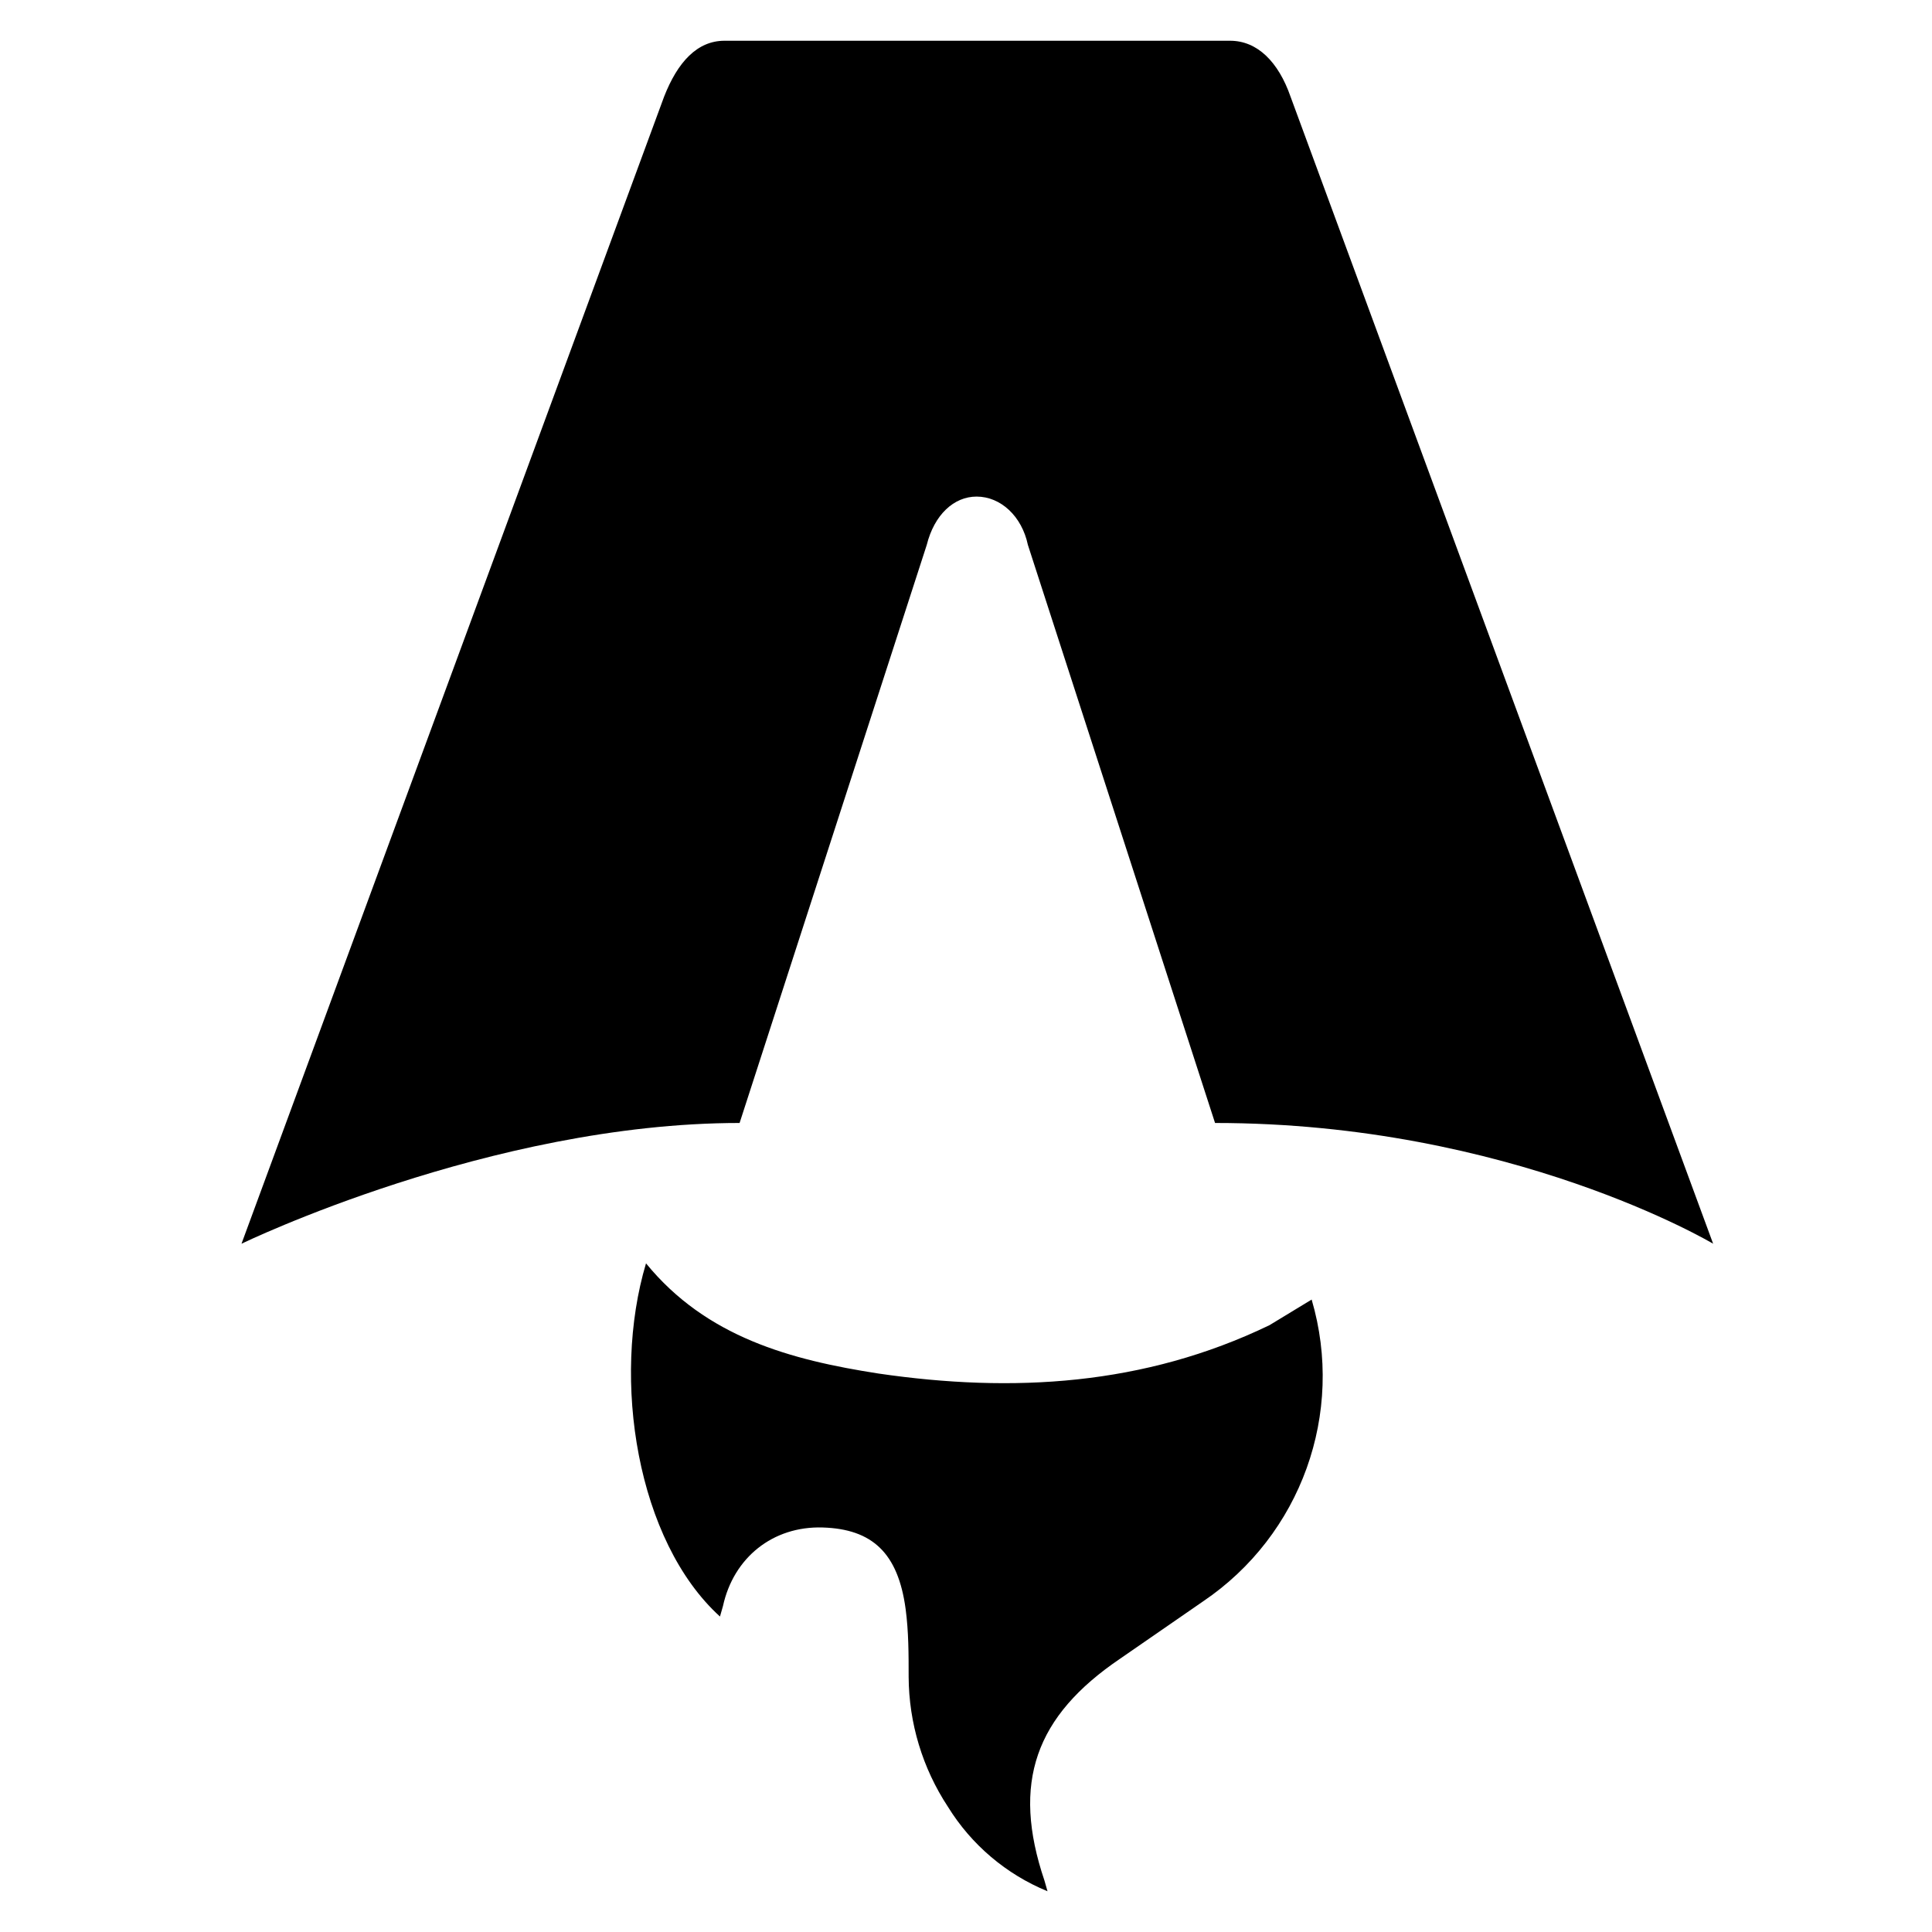
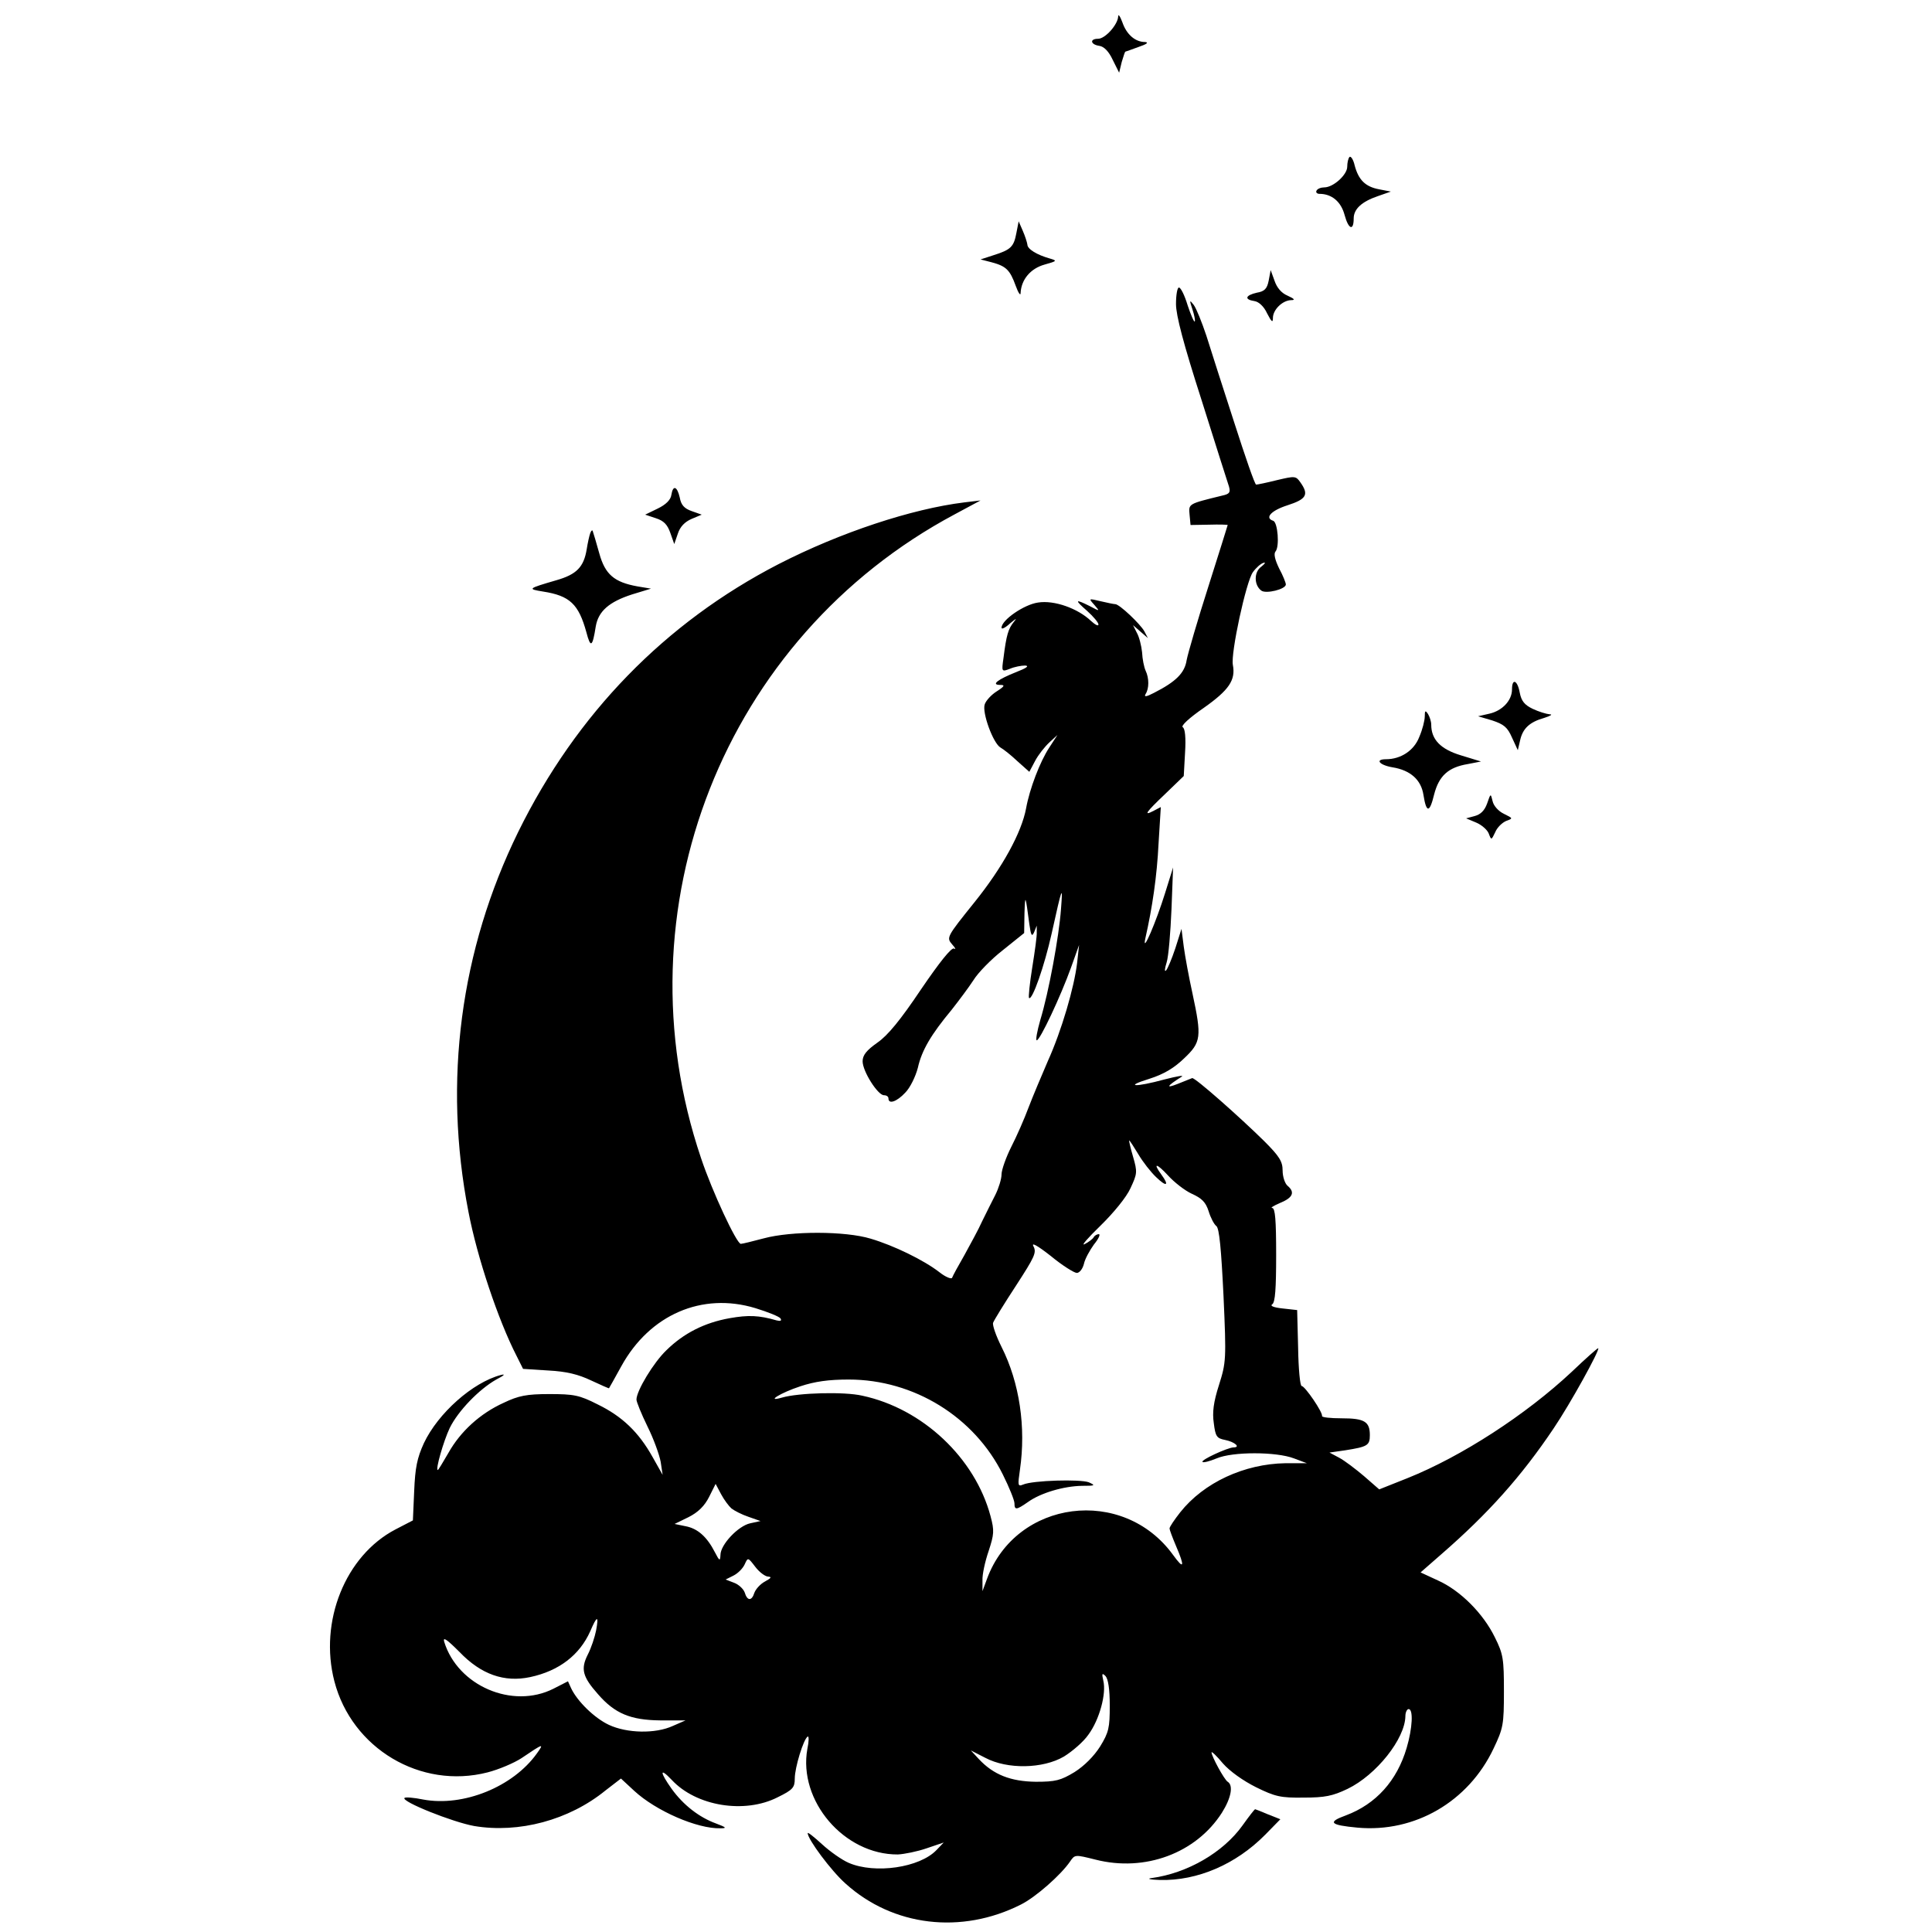
- <svg xmlns="http://www.w3.org/2000/svg" fill="none" viewBox="0 0 128 128">
-   <path fill="currentColor" d="M16 82.4s16.5-8 33-8l12.4-38.3c.5-2 1.8-3.2 3.3-3.2 1.6 0 3 1.3 3.4 3.2l12.4 38.3c19.6 0 33 8 33 8l-28-76c-.8-2.3-2.2-3.7-4-3.7H48c-1.8 0-3.1 1.4-4 3.7l-28 76Z" />
-   <path fill="currentColor" d="M47.7 107.1c-5.5-5-7.2-15.7-4.9-23.4 4 4.9 9.6 6.4 15.4 7.3 8.9 1.3 17.6.8 25.9-3.2l2.8-1.7a18 18 0 0 1-7.2 20l-5.5 3.8c-5.6 3.8-7.2 8.2-5 14.7l.2.7a14 14 0 0 1-6.6-5.6 15.8 15.8 0 0 1-2.6-8.6c0-1.5 0-3-.2-4.5-.5-3.7-2.2-5.3-5.5-5.4-3.3-.1-5.9 2-6.6 5.2l-.2.7Z" />
+ <svg xmlns="http://www.w3.org/2000/svg" fill="none" viewBox="0 0 598 598">
+   <path fill="currentColor" d="M346.1 5.1c-.1 2.5-4 6.9-6.2 6.9-2.7 0-2.4 1.8.4 2.2 1.4.2 2.9 1.7 4.1 4.3l2 4 .8-3.3c.5-1.7 1-3.2 1.1-3.2s2-.7 4.2-1.5c2.4-.8 3.2-1.4 1.9-1.5-3 0-5.7-2.3-7-6.1-.7-1.9-1.3-2.7-1.3-1.8m71.6 43.5c-.4.4-.7 1.8-.7 3 0 2.5-4.3 6.4-7.1 6.4-1 0-2.1.4-2.4 1-.3.5.1 1 .9 1 3.8 0 6.7 2.4 7.8 6.6 1.2 4.4 2.8 5 2.8 1q0-4.35 7.5-6.9l4-1.4-3.6-.7c-4.3-.8-6.4-2.9-7.6-7.4-.4-1.8-1.2-3-1.6-2.6M314.6 72.1c-.8 4.3-1.7 5.2-7.1 6.9l-4 1.3 3.5.9c4.4 1.2 5.6 2.3 7.4 7.3.8 2.2 1.5 3.2 1.5 2.2.2-4.2 3.1-7.6 7.4-8.8 3.9-1.1 4-1.2 1.6-1.9-3.9-1.1-6.9-2.9-6.9-4.3-.1-.7-.7-2.6-1.4-4.2l-1.3-3zm78.1 14.7c-.5 2.6-1.3 3.4-3.7 3.8-3.5.8-4 2.1-.7 2.6 1.3.2 2.9 1.6 3.9 3.8 1.4 2.7 1.8 3 1.8 1.4 0-2.5 2.9-5.4 5.6-5.5 1.4 0 1.1-.4-1.1-1.4-1.9-.8-3.3-2.5-4-4.6l-1.2-3.3zM364 94.1c0 3.5 2.3 12.3 7.9 29.7 4.3 13.6 8.1 25.7 8.5 26.8.5 1.8.2 2.3-2.1 2.8-10.6 2.6-10.4 2.5-10.1 5.9l.3 3.2 5.8-.1c3.1-.1 5.7 0 5.7.1s-2.7 8.7-6 19.1c-3.3 10.3-6.3 20.6-6.7 22.7-.6 4-3.3 6.7-10.2 10.2-2.3 1.2-3.1 1.3-2.5.3 1.1-1.7 1.1-4.9 0-7.2-.5-1.1-1-3.6-1.1-5.7-.2-2-.9-4.8-1.6-6l-1.2-2.4 2.3 2 2.3 2-1.1-2.1c-1.2-2.2-7.7-8.4-9-8.4-.4 0-2.4-.4-4.5-.9-3.8-.9-3.8-.9-2 1.1 1.8 2.1 1.8 2.1-1.4.4-4.6-2.3-4.8-2-.8 1.5 1.9 1.7 3.5 3.6 3.5 4.2s-1 .1-2.3-1.1c-4.1-3.9-11.4-6.5-16.4-5.7-4.3.6-11.3 5.4-11.3 7.8 0 .6 1.2 0 2.7-1.4 1.8-1.5 2.2-1.7 1.1-.4-1.7 2.1-2.3 4-3.2 11.2-.6 4.2-.6 4.3 2 3.3 1.4-.6 3.5-1 4.7-1 1.4.1.4.8-2.7 2-5.8 2.3-8 4-5 4 1.5 0 1.4.4-1.1 2-1.6 1-3.3 2.8-3.7 4-.9 2.5 2.6 12.1 4.9 13.4.9.5 3.2 2.3 5.2 4.2l3.7 3.3 1.8-3.4c1-1.9 3-4.4 4.4-5.7l2.5-2.3-2.6 4c-2.8 4.3-6 12.6-7.1 18.7-1.4 7.5-7.3 18.3-16 29.1-8.6 10.7-8.7 10.9-6.9 13 1 1.1 1.3 1.7.6 1.3-.8-.4-4.4 4.1-10.2 12.6-6.3 9.4-10.3 14.3-13.5 16.5-3.4 2.4-4.6 3.9-4.6 5.8 0 3.1 4.7 10.5 6.6 10.5.8 0 1.4.4 1.4 1 0 1.9 2.6 1 5.2-1.8 1.5-1.5 3.2-5 3.9-7.7 1.2-5.4 4.1-10.3 10.5-18 2.2-2.8 5.2-6.8 6.7-9.1 1.4-2.3 5.5-6.5 9.1-9.3l6.6-5.3.1-6.1c.2-6.1.3-5.8 1.5 3.3.5 3.6.8 4.1 1.5 2.5l.8-2v2c.1 1.1-.6 6-1.4 11-.8 4.9-1.2 9.1-1 9.4 1 .9 4.8-10 7-19.9 3.3-14.9 3.5-15.3 2.9-7.6-.6 8.4-3.8 25.8-6.4 34.3-1 3.5-1.5 6.3-1.1 6.3 1 0 7.4-13.6 10.6-22.5l2.5-7-.6 5.5c-.9 7.6-4.8 21-9.1 30.5-1.9 4.4-4.6 10.8-5.9 14.2-1.3 3.5-3.7 9-5.4 12.3-1.6 3.2-3 7.1-3 8.5s-.9 4.3-1.9 6.3-2.9 5.7-4.1 8.2c-1.1 2.5-3.7 7.2-5.5 10.5-1.9 3.3-3.6 6.4-3.8 7-.2.5-2-.2-3.9-1.7-4.9-3.8-14.2-8.3-21.3-10.4-7.9-2.4-24.6-2.4-33.1-.1-3.4.9-6.6 1.7-7.1 1.7-1.3 0-8.9-16.3-12.3-26.5-26.1-77.1 7.1-161.2 78.5-199.3l8-4.3-5 .6c-16.3 2-38.4 9.3-57.5 19.1-35.1 18.1-62.6 46.3-80.6 82.9-17.9 36.5-23.3 77.1-15.4 117.6 2.7 14.1 9.2 33.5 14.9 44.6l2 4 7.8.5c5.7.3 9.3 1.2 13.3 3.1 3 1.4 5.5 2.5 5.5 2.4.1-.1 1.8-3.2 3.8-6.8 8.8-16 25-23 41.5-18 3.9 1.2 7.4 2.6 7.8 3.2q.6 1.05-1.2.6c-5.5-1.6-8.8-1.7-14.5-.7-7.9 1.4-14.3 4.7-19.6 9.9-4 3.8-9.3 12.6-9.3 15.3 0 .7 1.5 4.4 3.4 8.3 1.9 3.8 3.7 8.8 4.1 11l.6 4-3.1-5.5c-4.3-7.7-9.4-12.6-17-16.3-5.7-2.9-7.4-3.2-15-3.2-7 0-9.5.5-14.1 2.7-7.3 3.3-13.4 8.9-17.1 15.5-1.7 2.9-3.1 5.3-3.3 5.3-.8 0 1.8-9 3.7-13 2.6-5.3 9.1-12 14.4-15 2.5-1.3 3-1.8 1.4-1.4-8.7 2.3-19.4 11.8-23.8 21.1-2.1 4.6-2.7 7.6-3 14.8l-.4 9.1-5.4 2.8c-15.5 8.1-23.7 28.5-18.9 47 5.4 20.8 26.7 33.5 47.4 28.2 3.5-.9 8.2-2.9 10.5-4.4 6.8-4.6 7.1-4.7 4.8-1.5-7.4 10.4-22.8 16.6-35.2 14.3-2.9-.6-5.5-.8-5.8-.5-1.1 1.1 14.9 7.5 21.6 8.7 13.8 2.3 29.3-1.8 40.6-11l4.8-3.7 4.1 3.8c6.7 6.2 19.5 11.8 26.7 11.6 2.1 0 1.8-.3-1.4-1.5-5.2-1.9-10.1-5.7-13.7-10.7-3.7-5.2-3.8-6.8 0-2.8 7.6 8.2 22.6 10.6 32.8 5.4 4.7-2.3 5.3-3 5.3-5.8 0-3.4 2.7-12.2 4-13 .4-.2.4 1.5-.1 3.8-2.9 16.1 11.4 32.8 28 32.7 2-.1 6-.9 8.9-1.9l5.3-1.8-2.2 2.3c-5.2 5.5-19.1 7.5-27.2 4-2.1-.9-5.8-3.5-8.3-5.8-2.4-2.2-4.4-3.8-4.4-3.4 0 1.9 7.3 11.7 11.7 15.6 14.7 13.3 35.9 15.8 54.3 6.5 4.6-2.3 12.4-9.2 15.2-13.3 1.5-2.2 1.5-2.2 7.9-.6 15.3 3.9 31.1-2 39.1-14.5 2.9-4.6 3.6-8.5 1.8-9.6-1.1-.7-5-7.9-5-9.1 0-.4 1.6 1.1 3.5 3.4 2.2 2.5 6.3 5.4 10.3 7.4 5.9 2.9 7.6 3.3 14.7 3.2 6.6 0 9-.5 13.6-2.7 8.9-4.3 17.8-15.5 17.9-22.5 0-1.2.5-2.2 1-2.2 1.5 0 1.2 5.9-.6 12-3 10.2-9.5 17.4-18.8 20.9-5.8 2.1-5 3 3.6 3.8 17.7 1.6 34.3-8 42.1-24.5 3-6.3 3.2-7.4 3.2-17.7 0-10-.2-11.5-2.8-16.7-3.6-7.4-10.7-14.5-17.6-17.6l-5.4-2.5 6.4-5.6c14.5-12.6 24.8-24.1 34.8-39 5.2-7.7 14.3-24.2 13.8-24.8-.2-.1-3.9 3.2-8.2 7.3-14.2 13.3-34.1 26.2-50.8 32.9l-8.8 3.5-4.7-4.1c-2.6-2.2-6-4.8-7.7-5.7l-3-1.6 4.9-.7c6.9-1.1 7.6-1.5 7.6-4.7 0-4.2-1.7-5.2-8.7-5.2-3.5 0-6.2-.3-6.1-.7.3-1.1-5.3-9.3-6.3-9.3-.5 0-1-5.3-1.1-11.8l-.3-11.7-4.5-.5c-2.8-.3-4-.8-3.2-1.3.9-.6 1.2-4.8 1.2-15.3 0-10.8-.3-14.4-1.2-14.5-.7 0 .4-.7 2.5-1.6 3.9-1.6 4.6-3.3 2.2-5.3-.8-.7-1.5-2.8-1.5-4.7 0-2.8-1-4.4-5.7-9.1-7.4-7.3-21.5-19.8-22.3-19.5-.3.1-2.3.9-4.5 1.8-3.8 1.5-3.4.7 1.2-2.2 1-.6-1.3-.2-5.2.8-9.2 2.5-12.8 2.3-4.7-.2 4.4-1.4 7.6-3.3 10.7-6.3 5.3-5 5.5-6.6 2.6-20.1-1.1-5-2.3-11.5-2.7-14.5l-.7-5.5-1.9 6c-1.1 3.3-2.4 6.4-2.9 6.9s-.4-.6.2-2.5 1.2-9.3 1.5-16.4l.5-13-2.5 8c-2.7 8.7-7.2 19.3-6.1 14 2.2-9.7 3.6-19.3 4.1-29.4l.7-11.3-2.1 1.1c-3.4 1.8-2.7.7 3.5-5.2l5.7-5.5.4-7.2c.3-4.7 0-7.5-.7-7.9s2-2.9 6.5-6c7.8-5.5 9.9-8.6 9-13.3-.7-3.6 4.1-25.8 6.2-28.7 1-1.4 2.5-2.7 3.3-2.9s.4.3-.7 1.2c-2.3 1.6-2.3 5.7 0 7.4 1.4 1.1 7.6-.4 7.6-1.9 0-.5-.9-2.8-2.1-5-1.3-2.7-1.7-4.5-1.1-5.2 1.3-1.5.7-9-.7-9.5-2.8-.9-.6-3.2 4.4-4.8 5.9-1.9 6.7-3.3 4-7.1-1.4-2-1.7-2-7.2-.7-3.2.8-6.1 1.4-6.5 1.4s-3.4-8.7-6.8-19.3c-3.4-10.5-7.3-22.6-8.6-26.8-1.4-4.2-3.1-8.4-3.9-9.5-1.3-1.7-1.4-1.6-.4 1.4.6 1.8.9 3.5.7 3.7-.2.3-1.2-2-2.2-5-.9-3-2.1-5.5-2.7-5.5-.5 0-.9 2.3-.9 5.1m-11.7 263.1c1.4 2.4 3.9 5.6 5.6 7.2 3.2 3.1 4.1 2.6 1.6-.8-2.8-3.8-1.5-3.6 2 .2 1.9 2.1 5.2 4.7 7.4 5.7 3.1 1.4 4.3 2.6 5.2 5.4.6 2 1.7 4.1 2.4 4.6.9.7 1.5 7.1 2.2 21.5.9 19.9.8 20.7-1.4 27.7-1.7 5.3-2.1 8.5-1.6 11.8.5 4.1.9 4.7 3.5 5.2 3 .6 4.9 2.3 2.6 2.3-1.9.1-10.2 3.9-9.6 4.5.3.3 2.2-.2 4.4-1.1 4.9-2.1 18.4-2.1 23.9 0l4 1.5h-6.6c-12.8.2-25.3 6-32.6 15.2-1.8 2.3-3.3 4.5-3.3 5 0 .4.9 2.8 2 5.4 2.8 6.5 2.5 7.5-.9 2.8-15.5-21.4-48.6-17.1-57.6 7.4l-1.4 3.8v-3.3c-.1-1.8.8-5.9 1.9-9.1 1.7-5.2 1.8-6.3.6-10.8-4.8-18-21-33.3-39.7-37.3-5.6-1.3-19.8-.9-24.9.6-5.2 1.5-.4-1.5 5.7-3.5 4.5-1.5 8.8-2.1 15-2.1 20.2 0 38.9 11.6 47.7 29.4 2 4 3.6 8 3.6 8.9 0 2.2.6 2.1 4.2-.4 3.9-2.8 11-4.9 16.7-5 4.1 0 4.3-.1 2.1-1.1-2.7-1-17.3-.6-20.3.7-1.7.7-1.7.3-1-4.6 1.9-13.1-.1-26.9-5.7-38-1.7-3.4-2.9-6.8-2.6-7.5.3-.8 3.5-6 7.1-11.5 5.7-8.8 6.4-10.2 5.4-12.1-.8-1.4 1.2-.3 5.4 3 3.5 2.9 7.2 5.2 8 5.2s1.8-1.2 2.2-2.8c.3-1.5 1.8-4.2 3.1-6 1.4-1.7 2.1-3.2 1.5-3.2-.5 0-1.3.4-1.6 1-.3.5-1.6 1.5-2.8 2.1s1-1.9 4.9-5.7c4.1-4 8.1-8.9 9.3-11.6 2.1-4.5 2.2-5 .8-9.8-.8-2.7-1.3-5-1.2-5 .2 0 1.4 1.9 2.8 4.2M226.4 466.9c.9.7 3.2 1.9 5.3 2.6l3.7 1.3-3.2.7c-3.7.8-9.2 6.6-9.2 9.8-.1 2-.3 1.9-1.7-.8-2.5-4.9-5.4-7.4-9.1-8.1l-3.4-.7 4.3-2.1c3-1.5 5-3.5 6.4-6.3l2-4 1.7 3.2c.9 1.7 2.4 3.7 3.2 4.4m11.4 21.1c1.2.1.8.5-1 1.5-1.5.8-2.9 2.4-3.3 3.5-.8 2.6-2.2 2.6-3-.1-.4-1.1-1.9-2.5-3.3-3l-2.6-1 2.4-1.2c1.4-.7 2.9-2.2 3.5-3.5 1-2.2 1-2.2 3.3.8 1.3 1.7 3.1 3 4 3m-53.3 16.7c-.4 2-1.5 5.4-2.6 7.5-2.2 4.4-1.6 6.8 3.2 12.2 5.2 6 10.1 8 19.2 8.1h7.9l-3.9 1.7c-5.4 2.5-14.2 2.3-19.8-.3-4.5-2.1-9.8-7.3-11.7-11.3l-1-2.2-4.5 2.3c-12.7 6.4-29.6-.9-33.8-14.5-.5-1.7.8-.8 4.7 3.1 6.7 7 13.9 9.5 21.9 7.8 8.9-1.9 15.3-6.8 18.6-14.2 2.1-4.9 2.7-5 1.8-.2m159 23.2c0 6.9-.3 8.3-3 12.7-1.9 3-4.9 6-7.9 7.9-4.3 2.6-5.9 3-12 3-7.8-.1-13.1-2.2-17.6-7l-2.5-2.7 4.5 2.3c6.8 3.6 17.8 3.4 24.3-.4 2.6-1.6 6.1-4.6 7.6-6.8 3.4-4.6 5.6-12.7 4.6-16.7-.5-2.2-.4-2.5.7-1.4.8.9 1.3 4 1.3 9.1M207.8 153.2c-.2 1.5-1.7 3-4.2 4.2l-3.9 1.9 3.3 1.1c2.5.8 3.6 2 4.5 4.6l1.2 3.4 1.1-3.2c.7-2.2 2.2-3.7 4.3-4.6l3.1-1.3-3.1-1.1c-2.3-.8-3.3-1.9-3.7-4.2-.8-3.5-2.1-4-2.6-.8M182.7 165c-.3.8-.8 3.1-1.1 5-.9 5.5-3.1 7.8-9.4 9.6-8.9 2.6-9 2.7-4.1 3.5 8.3 1.3 11 3.9 13.4 12.6 1.3 5 1.9 4.6 2.9-1.8.8-4.7 4.1-7.6 11.2-9.9l5.9-1.8-4.2-.7c-7.2-1.3-10-3.7-11.8-10.2-.9-3.2-1.8-6.3-2-6.8-.1-.6-.5-.3-.8.5M468 213.4c0 3.4-3 6.6-7 7.5l-3.5.8 4.4 1.3c3.6 1.2 4.7 2.1 6.1 5.3l1.8 3.9.7-3c.8-3.7 2.9-5.7 7.5-7 1.9-.6 2.7-1.1 1.7-1.1-1.1-.1-3.4-.8-5.3-1.7-2.5-1.2-3.5-2.4-4-5-.7-3.9-2.4-4.6-2.4-1" />
+   <path fill="currentColor" d="M441 221.7c0 1.3-.7 4.1-1.7 6.4-1.6 4.2-5.7 6.9-10.3 6.9-3.5 0-2.1 1.8 2 2.5 5.6.9 8.9 3.9 9.6 8.6.9 5.6 1.9 5.6 3.3-.2 1.5-5.8 4.4-8.4 10.4-9.4l4.1-.8-6.2-1.9c-6.3-1.9-9.2-4.9-9.2-9.5 0-1-.5-2.5-1-3.3-.8-1.2-1-1.1-1 .7m19.3 27c-.8 2.2-2 3.4-3.9 3.9l-2.6.7 3.1 1.3c1.7.7 3.5 2.3 3.9 3.4.8 2.1.8 2.1 2-.4.6-1.5 2.2-3 3.4-3.5 2.2-.8 2.1-.8-.7-2.2-1.7-.8-3.2-2.5-3.5-3.9-.6-2.5-.6-2.5-1.7.7M384.6 565c-6 8.4-17.1 14.8-28.1 16.3-1.7.2-.6.5 2.5.6 11.7.3 23.6-4.9 32.6-14l4.7-4.8-3.8-1.5c-2.1-.9-3.9-1.6-4-1.6-.2 0-1.9 2.2-3.9 5" />
</svg>
